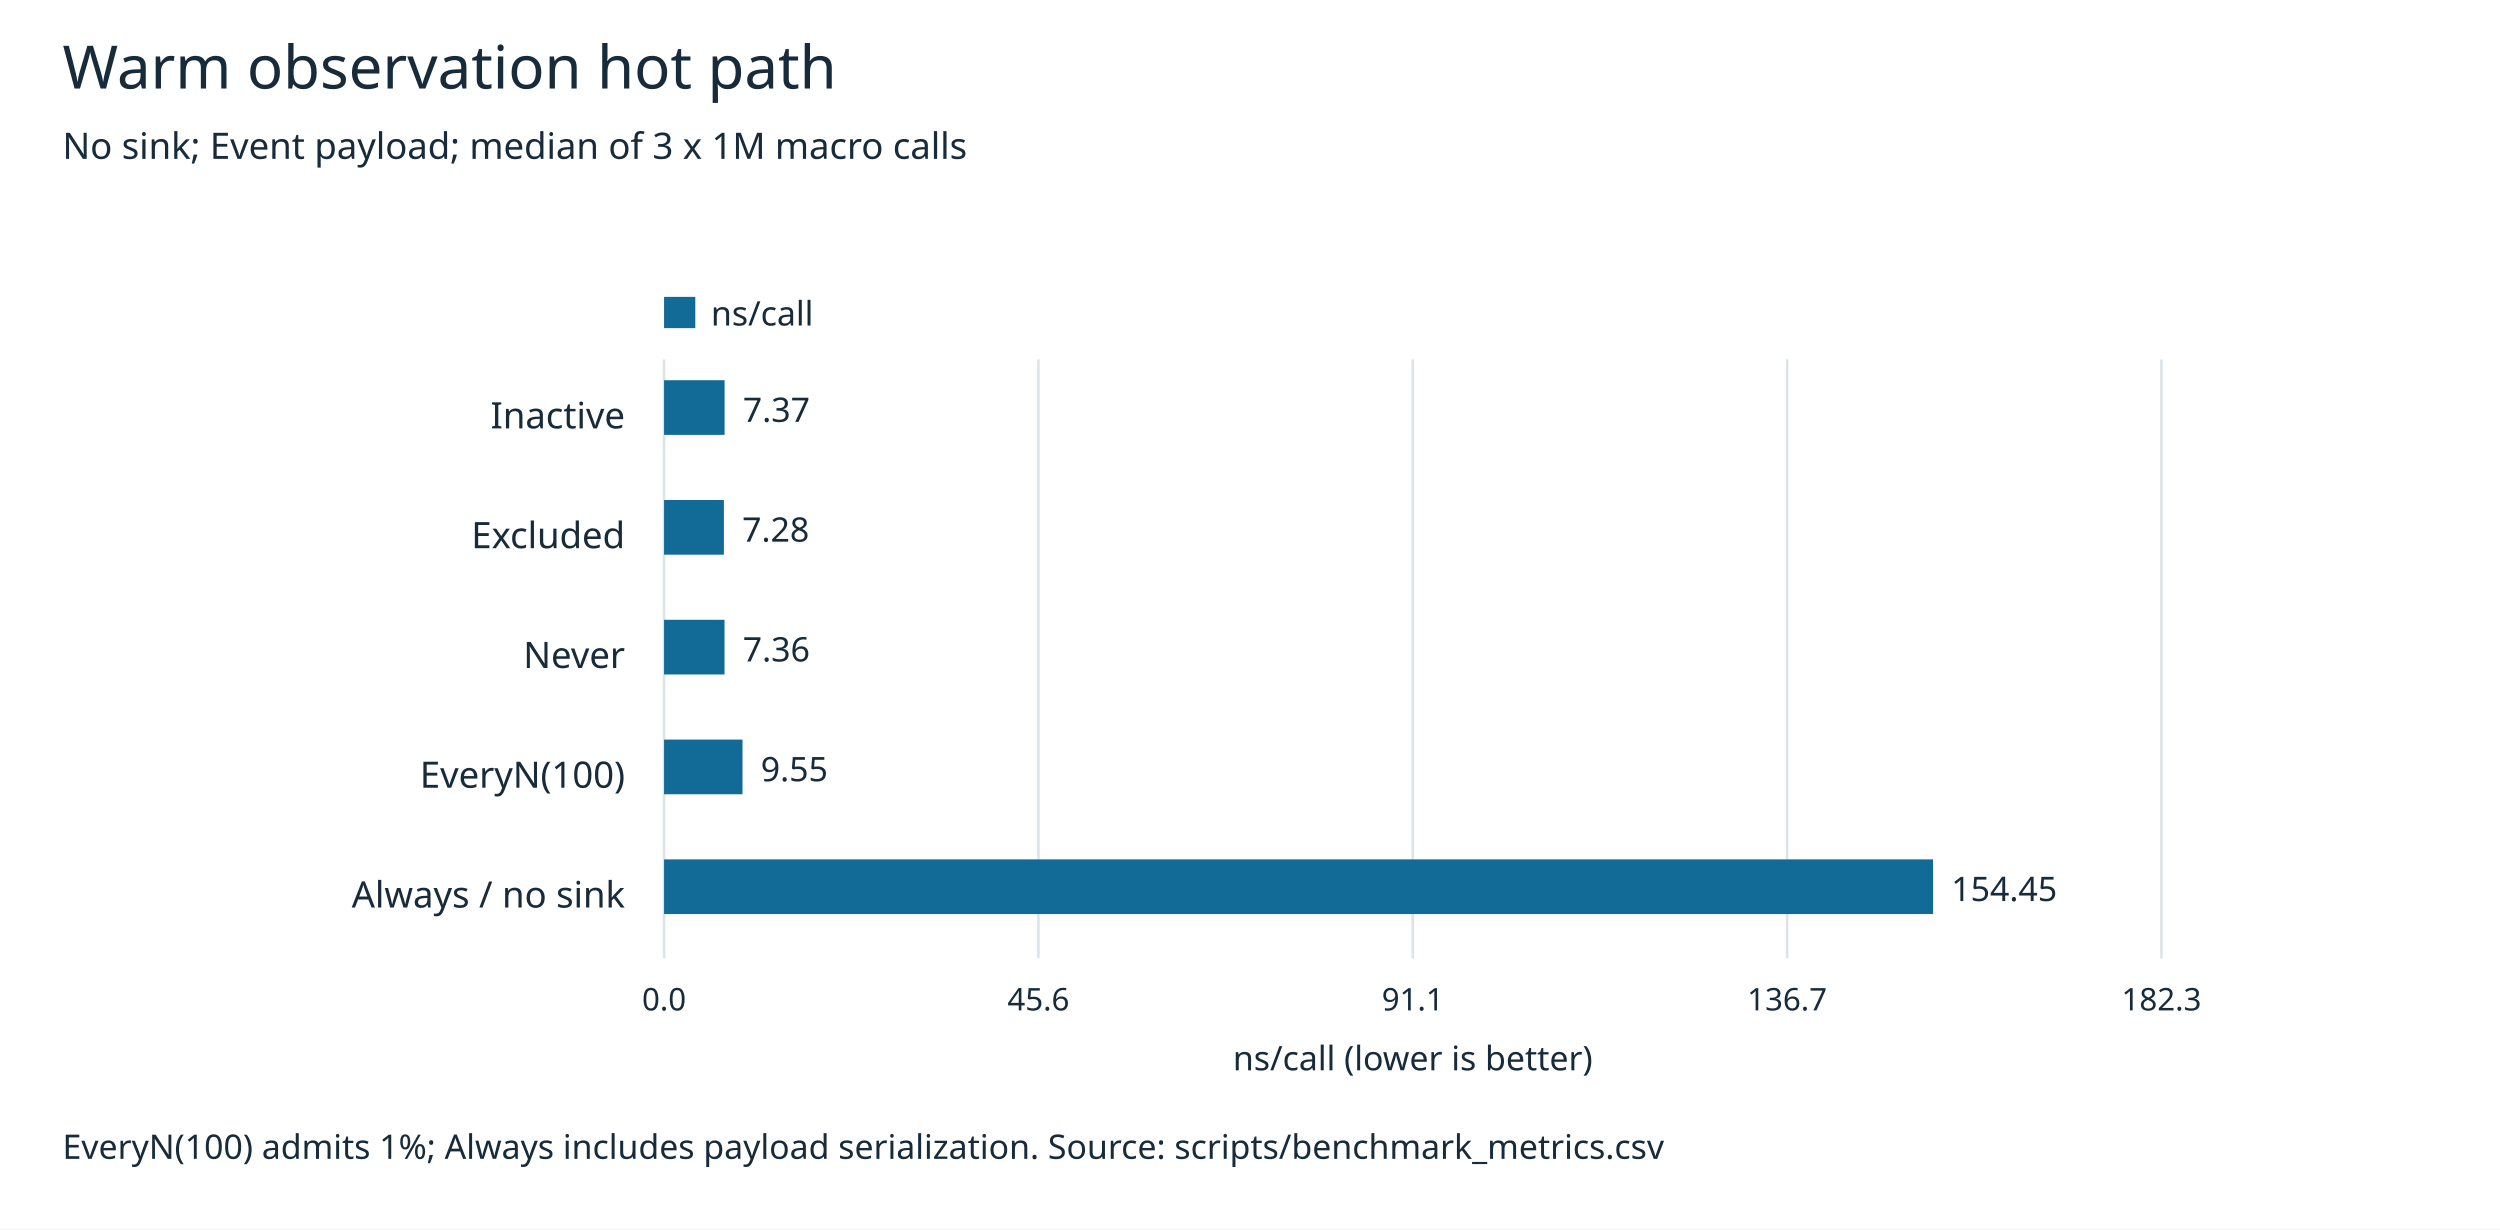
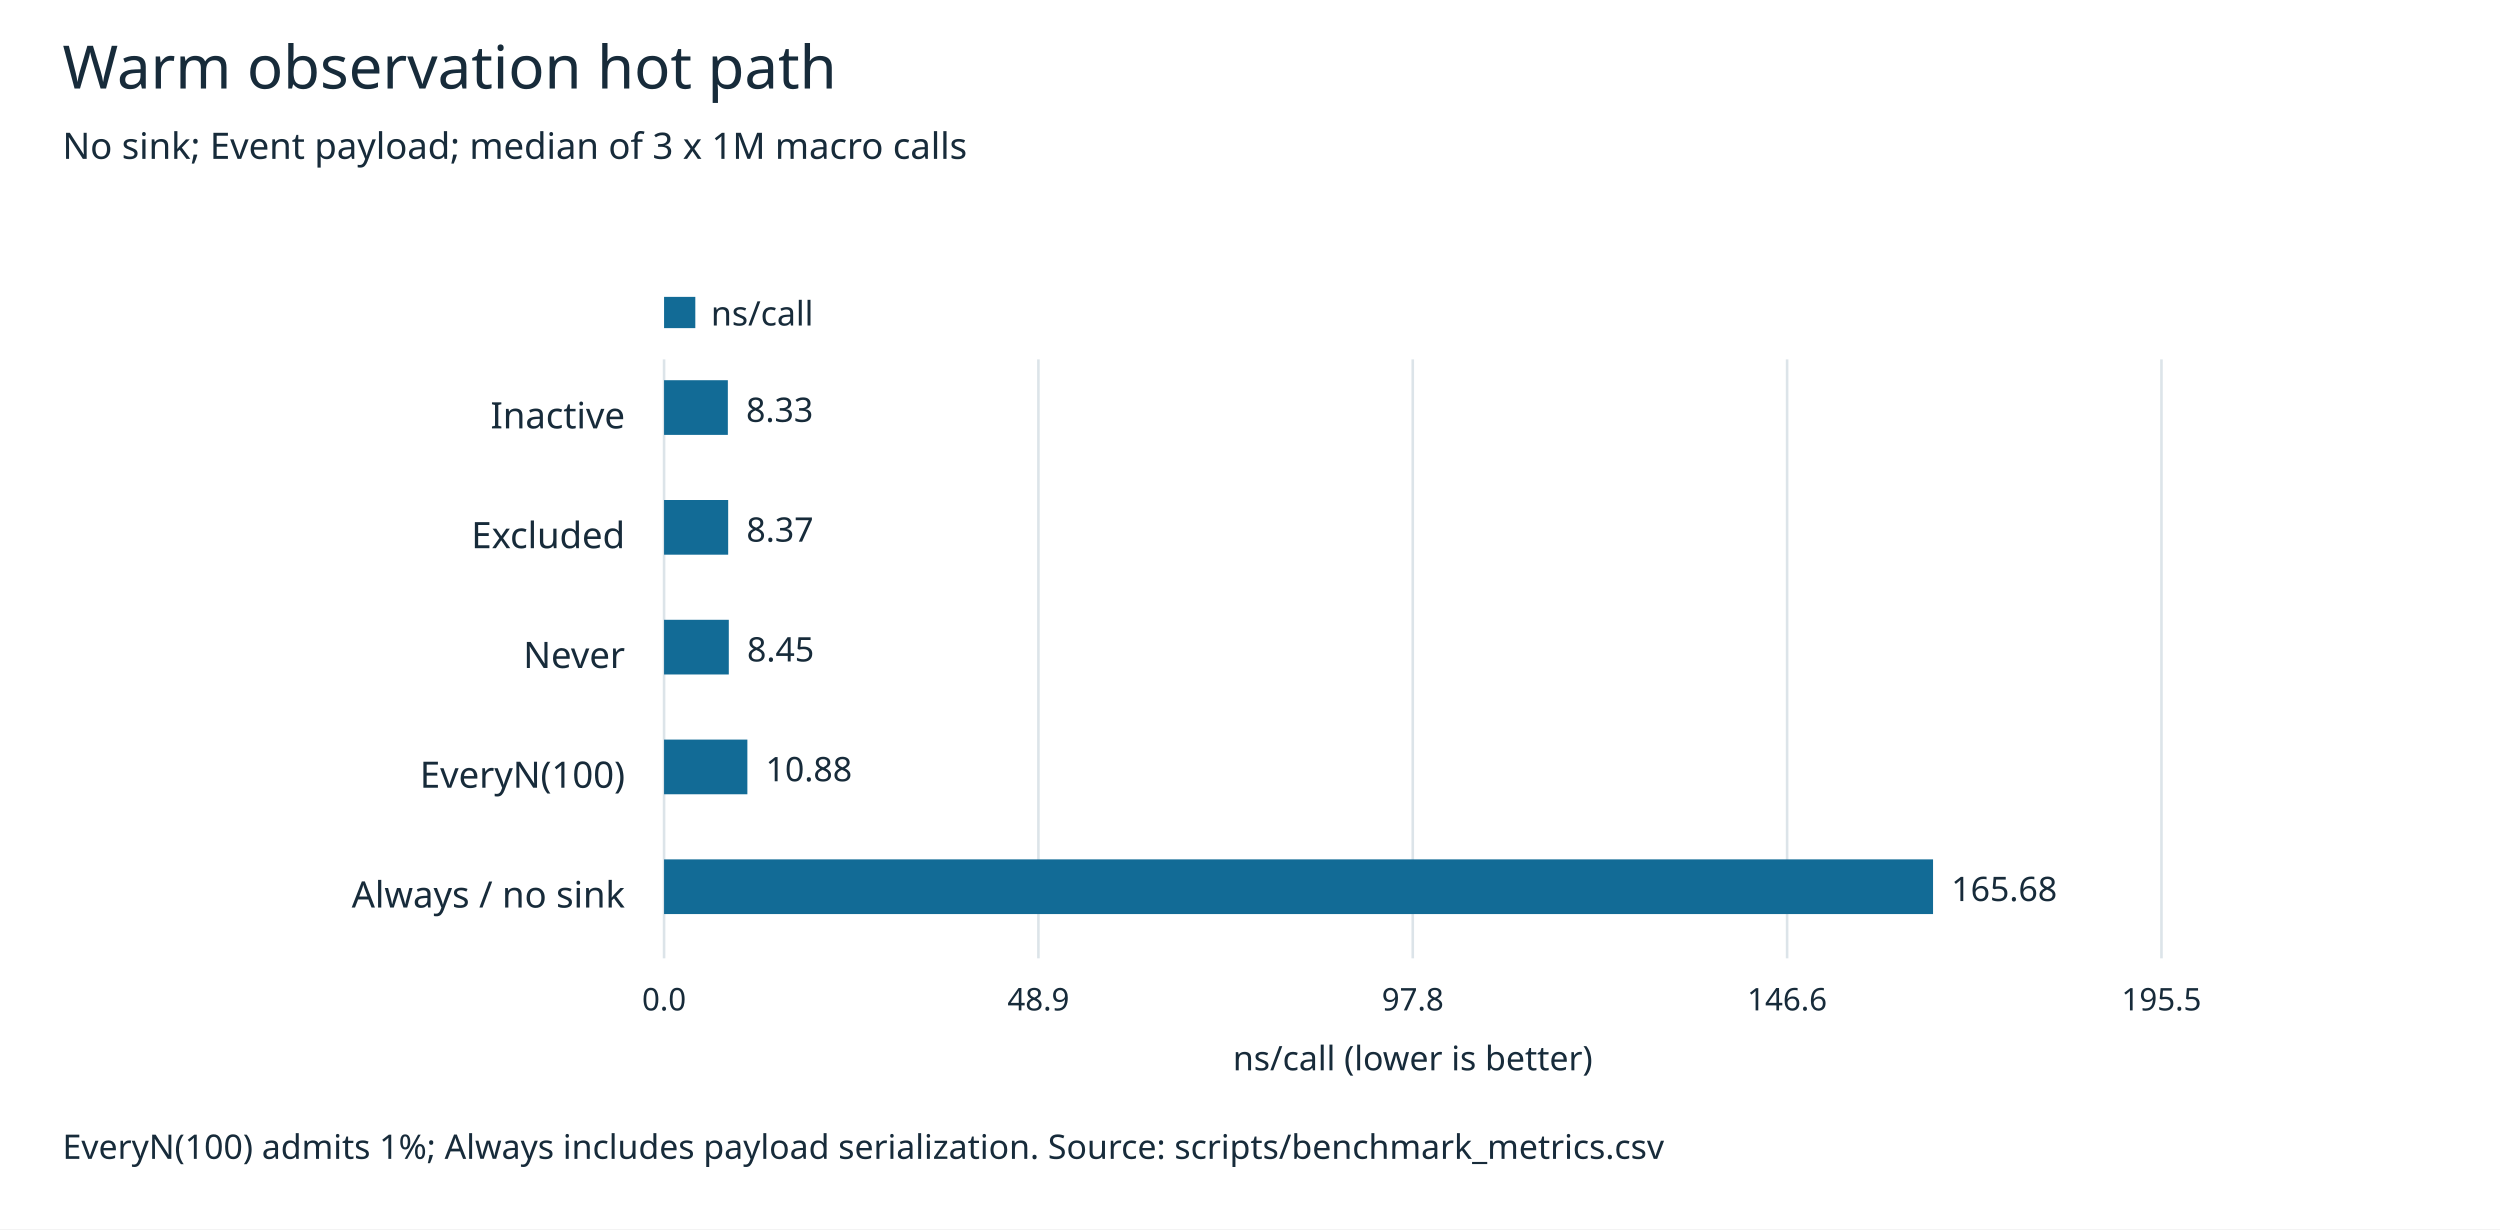
<svg xmlns="http://www.w3.org/2000/svg" width="960" height="472" viewBox="0 0 960 472" role="img" aria-labelledby="title desc">
  <rect width="960" height="472" fill="#ffffff" />
  <g font-family="sans-serif">
    <text x="24.00" y="34.00" font-size="23" text-anchor="start" fill="#172b3a">Warm observation hot path</text>
    <text x="24.00" y="61.00" font-size="14" text-anchor="start" fill="#172b3a">No sink; Event payload; median of 3 x 1M macro calls</text>
    <text x="24.00" y="102.00" font-size="17" text-anchor="start" fill="#172b3a" />
    <rect x="255" y="114" width="12" height="12" fill="#126b96" />
    <text x="273.00" y="125.00" font-size="13" text-anchor="start" fill="#172b3a">ns/call</text>
    <path d="M255.00 138V368" stroke="#dce4e9" />
    <text x="255.00" y="388.00" font-size="12" text-anchor="middle" fill="#172b3a">0.0</text>
    <path d="M398.75 138V368" stroke="#dce4e9" />
-     <text x="398.75" y="388.00" font-size="12" text-anchor="middle" fill="#172b3a">45.6</text>
+     <text x="398.75" y="388.00" font-size="12" text-anchor="middle" fill="#172b3a">48.9</text>
    <path d="M542.50 138V368" stroke="#dce4e9" />
-     <text x="542.50" y="388.00" font-size="12" text-anchor="middle" fill="#172b3a">91.1</text>
+     <text x="542.50" y="388.00" font-size="12" text-anchor="middle" fill="#172b3a">97.8</text>
    <path d="M686.25 138V368" stroke="#dce4e9" />
-     <text x="686.25" y="388.00" font-size="12" text-anchor="middle" fill="#172b3a">136.7</text>
+     <text x="686.25" y="388.00" font-size="12" text-anchor="middle" fill="#172b3a">146.6</text>
    <path d="M830.00 138V368" stroke="#dce4e9" />
-     <text x="830.00" y="388.00" font-size="12" text-anchor="middle" fill="#172b3a">182.3</text>
+     <text x="830.00" y="388.00" font-size="12" text-anchor="middle" fill="#172b3a">195.5</text>
    <text x="542.50" y="411.00" font-size="13" text-anchor="middle" fill="#172b3a">ns/call (lower is better)</text>
    <text x="240.00" y="164.50" font-size="14" text-anchor="end" fill="#172b3a">Inactive</text>
-     <rect x="255" y="146" width="23.25" height="21" fill="#126b96" />
-     <text x="285.25" y="162.00" font-size="13" text-anchor="start" fill="#172b3a">7.37</text>
+     <rect x="255" y="146" width="24.49" height="21" fill="#126b96" />
+     <text x="286.49" y="162.00" font-size="13" text-anchor="start" fill="#172b3a">8.33</text>
    <text x="240.00" y="210.50" font-size="14" text-anchor="end" fill="#172b3a">Excluded</text>
-     <rect x="255" y="192" width="22.97" height="21" fill="#126b96" />
-     <text x="284.97" y="208.00" font-size="13" text-anchor="start" fill="#172b3a">7.28</text>
+     <rect x="255" y="192" width="24.62" height="21" fill="#126b96" />
+     <text x="286.62" y="208.00" font-size="13" text-anchor="start" fill="#172b3a">8.37</text>
    <text x="240.00" y="256.50" font-size="14" text-anchor="end" fill="#172b3a">Never</text>
-     <rect x="255" y="238" width="23.22" height="21" fill="#126b96" />
-     <text x="285.22" y="254.00" font-size="13" text-anchor="start" fill="#172b3a">7.36</text>
+     <rect x="255" y="238" width="24.86" height="21" fill="#126b96" />
+     <text x="286.86" y="254.00" font-size="13" text-anchor="start" fill="#172b3a">8.45</text>
    <text x="240.00" y="302.50" font-size="14" text-anchor="end" fill="#172b3a">EveryN(100)</text>
-     <rect x="255" y="284" width="30.13" height="21" fill="#126b96" />
-     <text x="292.13" y="300.00" font-size="13" text-anchor="start" fill="#172b3a">9.55</text>
+     <rect x="255" y="284" width="31.99" height="21" fill="#126b96" />
+     <text x="293.99" y="300.00" font-size="13" text-anchor="start" fill="#172b3a">10.88</text>
    <text x="240.00" y="348.50" font-size="14" text-anchor="end" fill="#172b3a">Always / no sink</text>
    <rect x="255" y="330" width="487.29" height="21" fill="#126b96" />
-     <text x="749.29" y="346.00" font-size="13" text-anchor="start" fill="#172b3a">154.45</text>
+     <text x="749.29" y="346.00" font-size="13" text-anchor="start" fill="#172b3a">165.68</text>
    <text x="24.00" y="445.00" font-size="13" text-anchor="start" fill="#172b3a">EveryN(100) admits 1%; Always includes payload serialization. Source: scripts/benchmark_metrics.csv</text>
  </g>
</svg>
